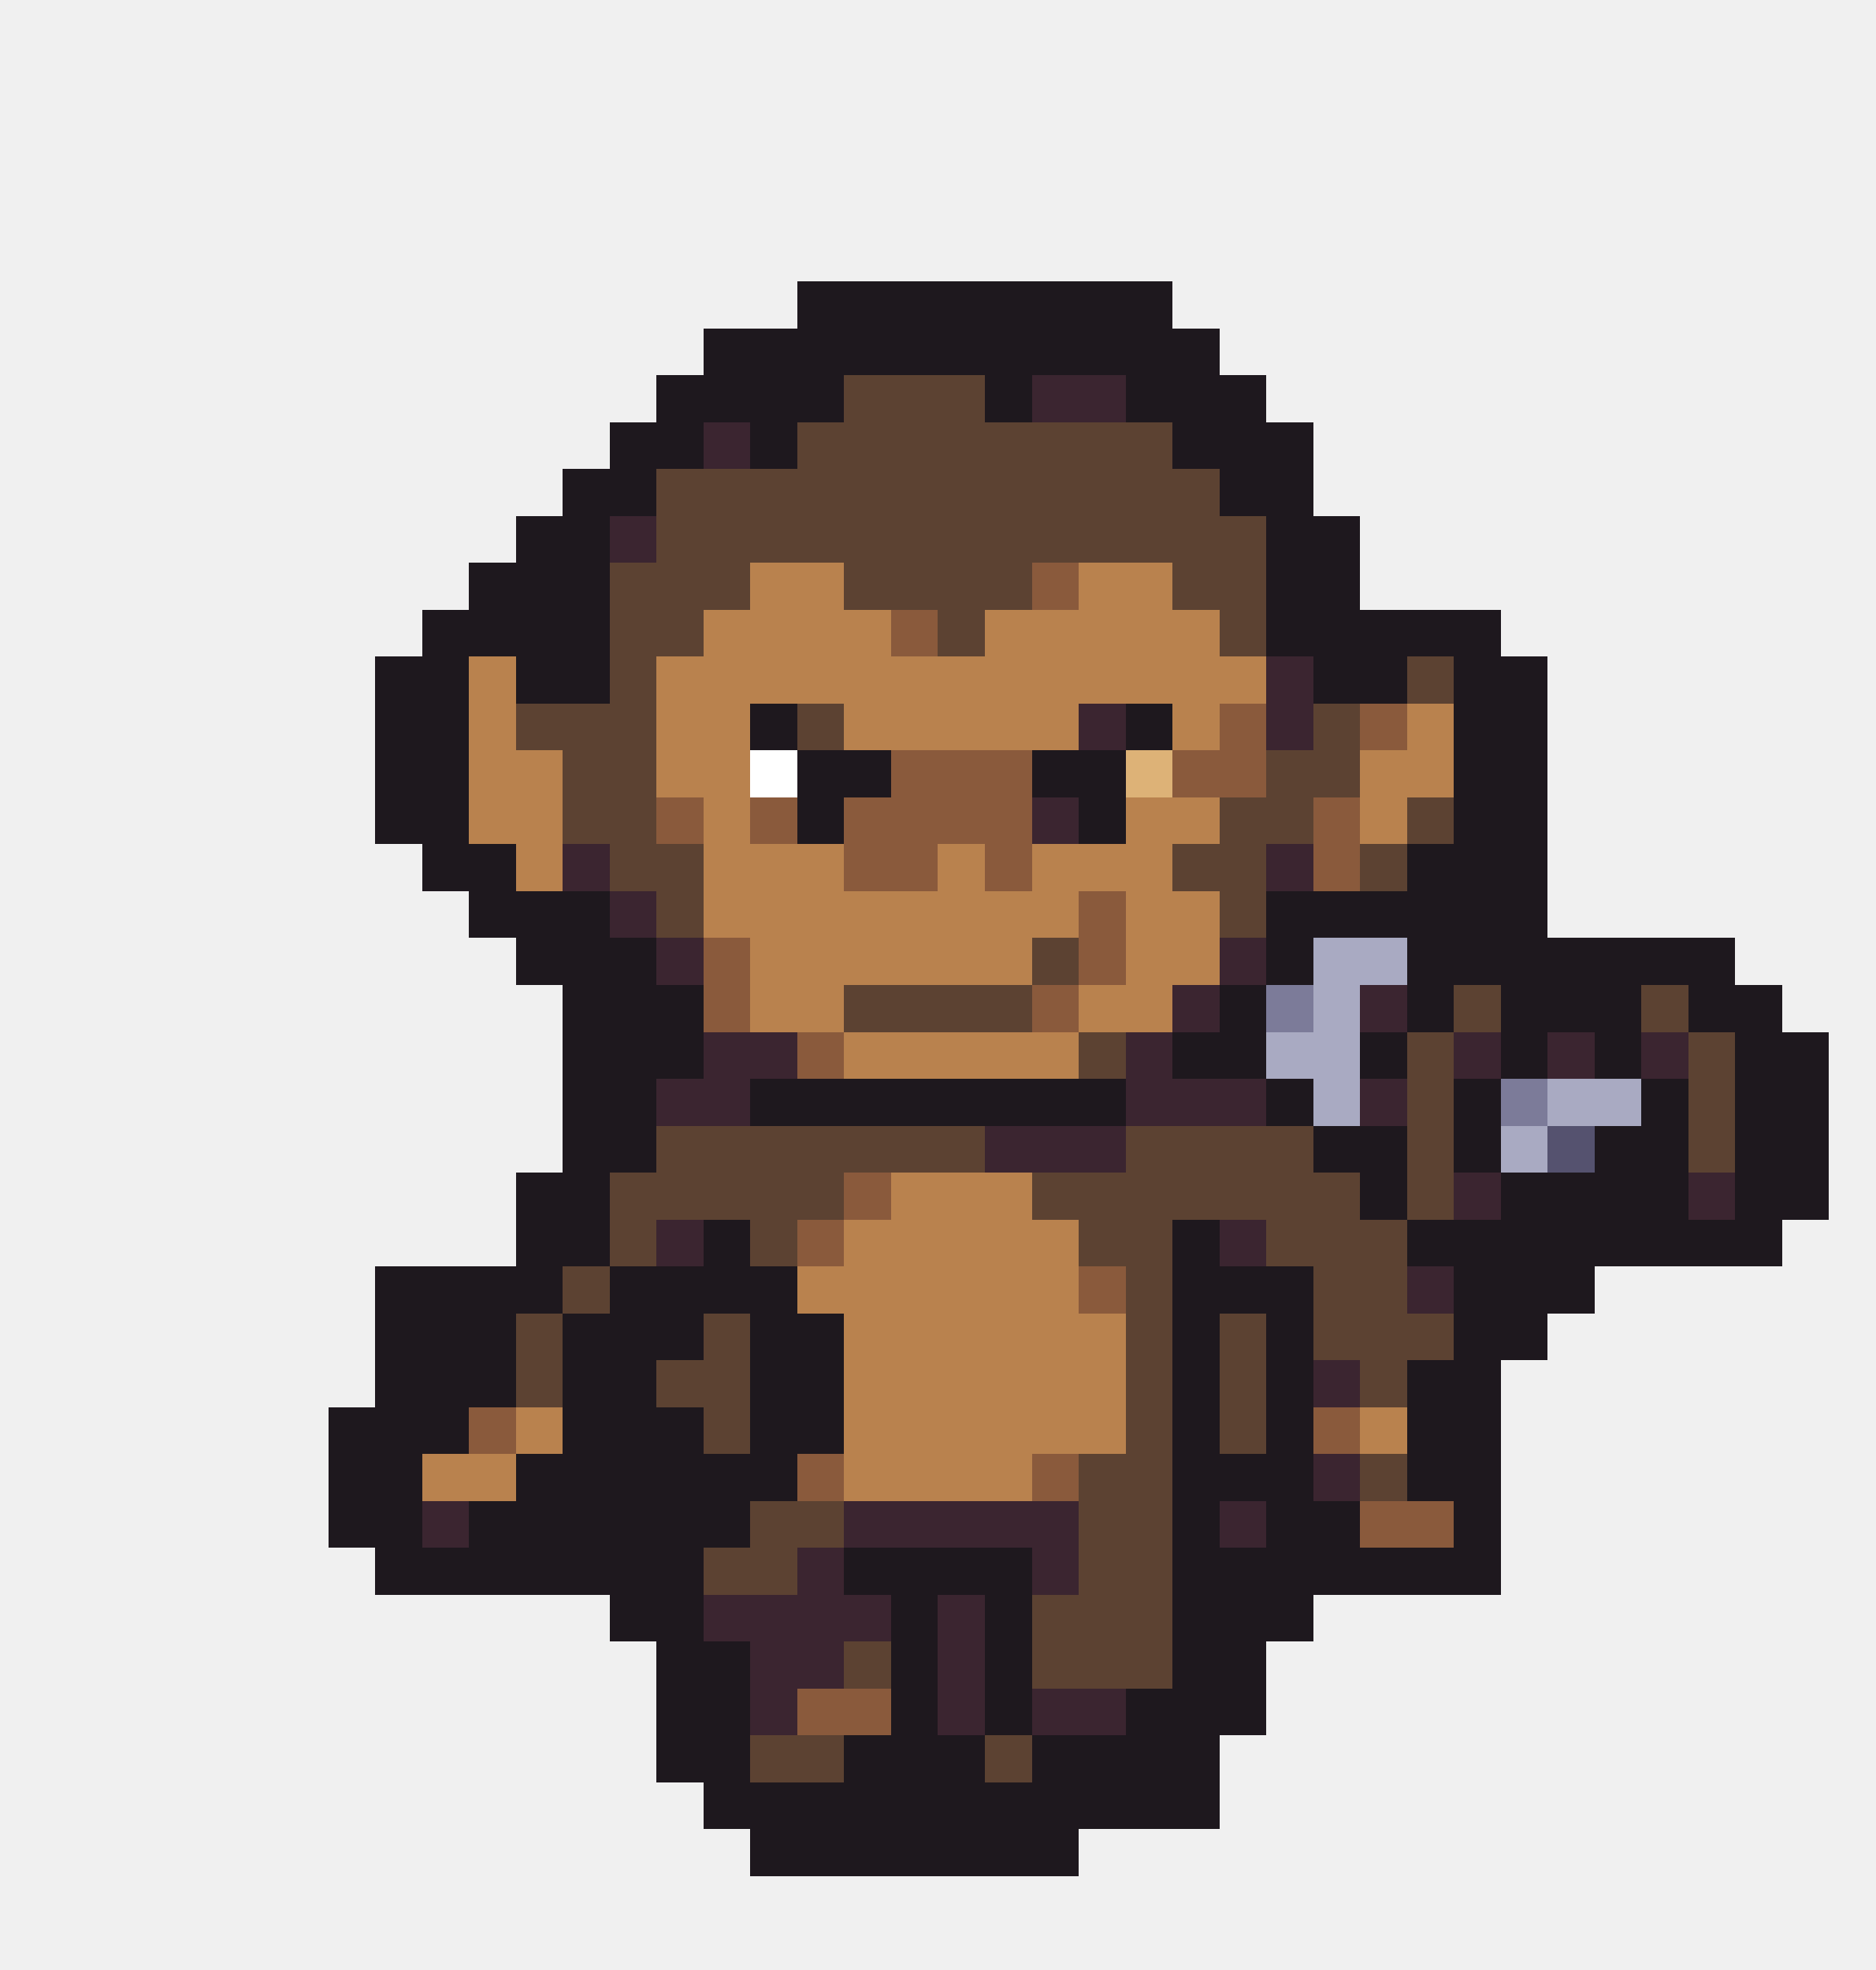
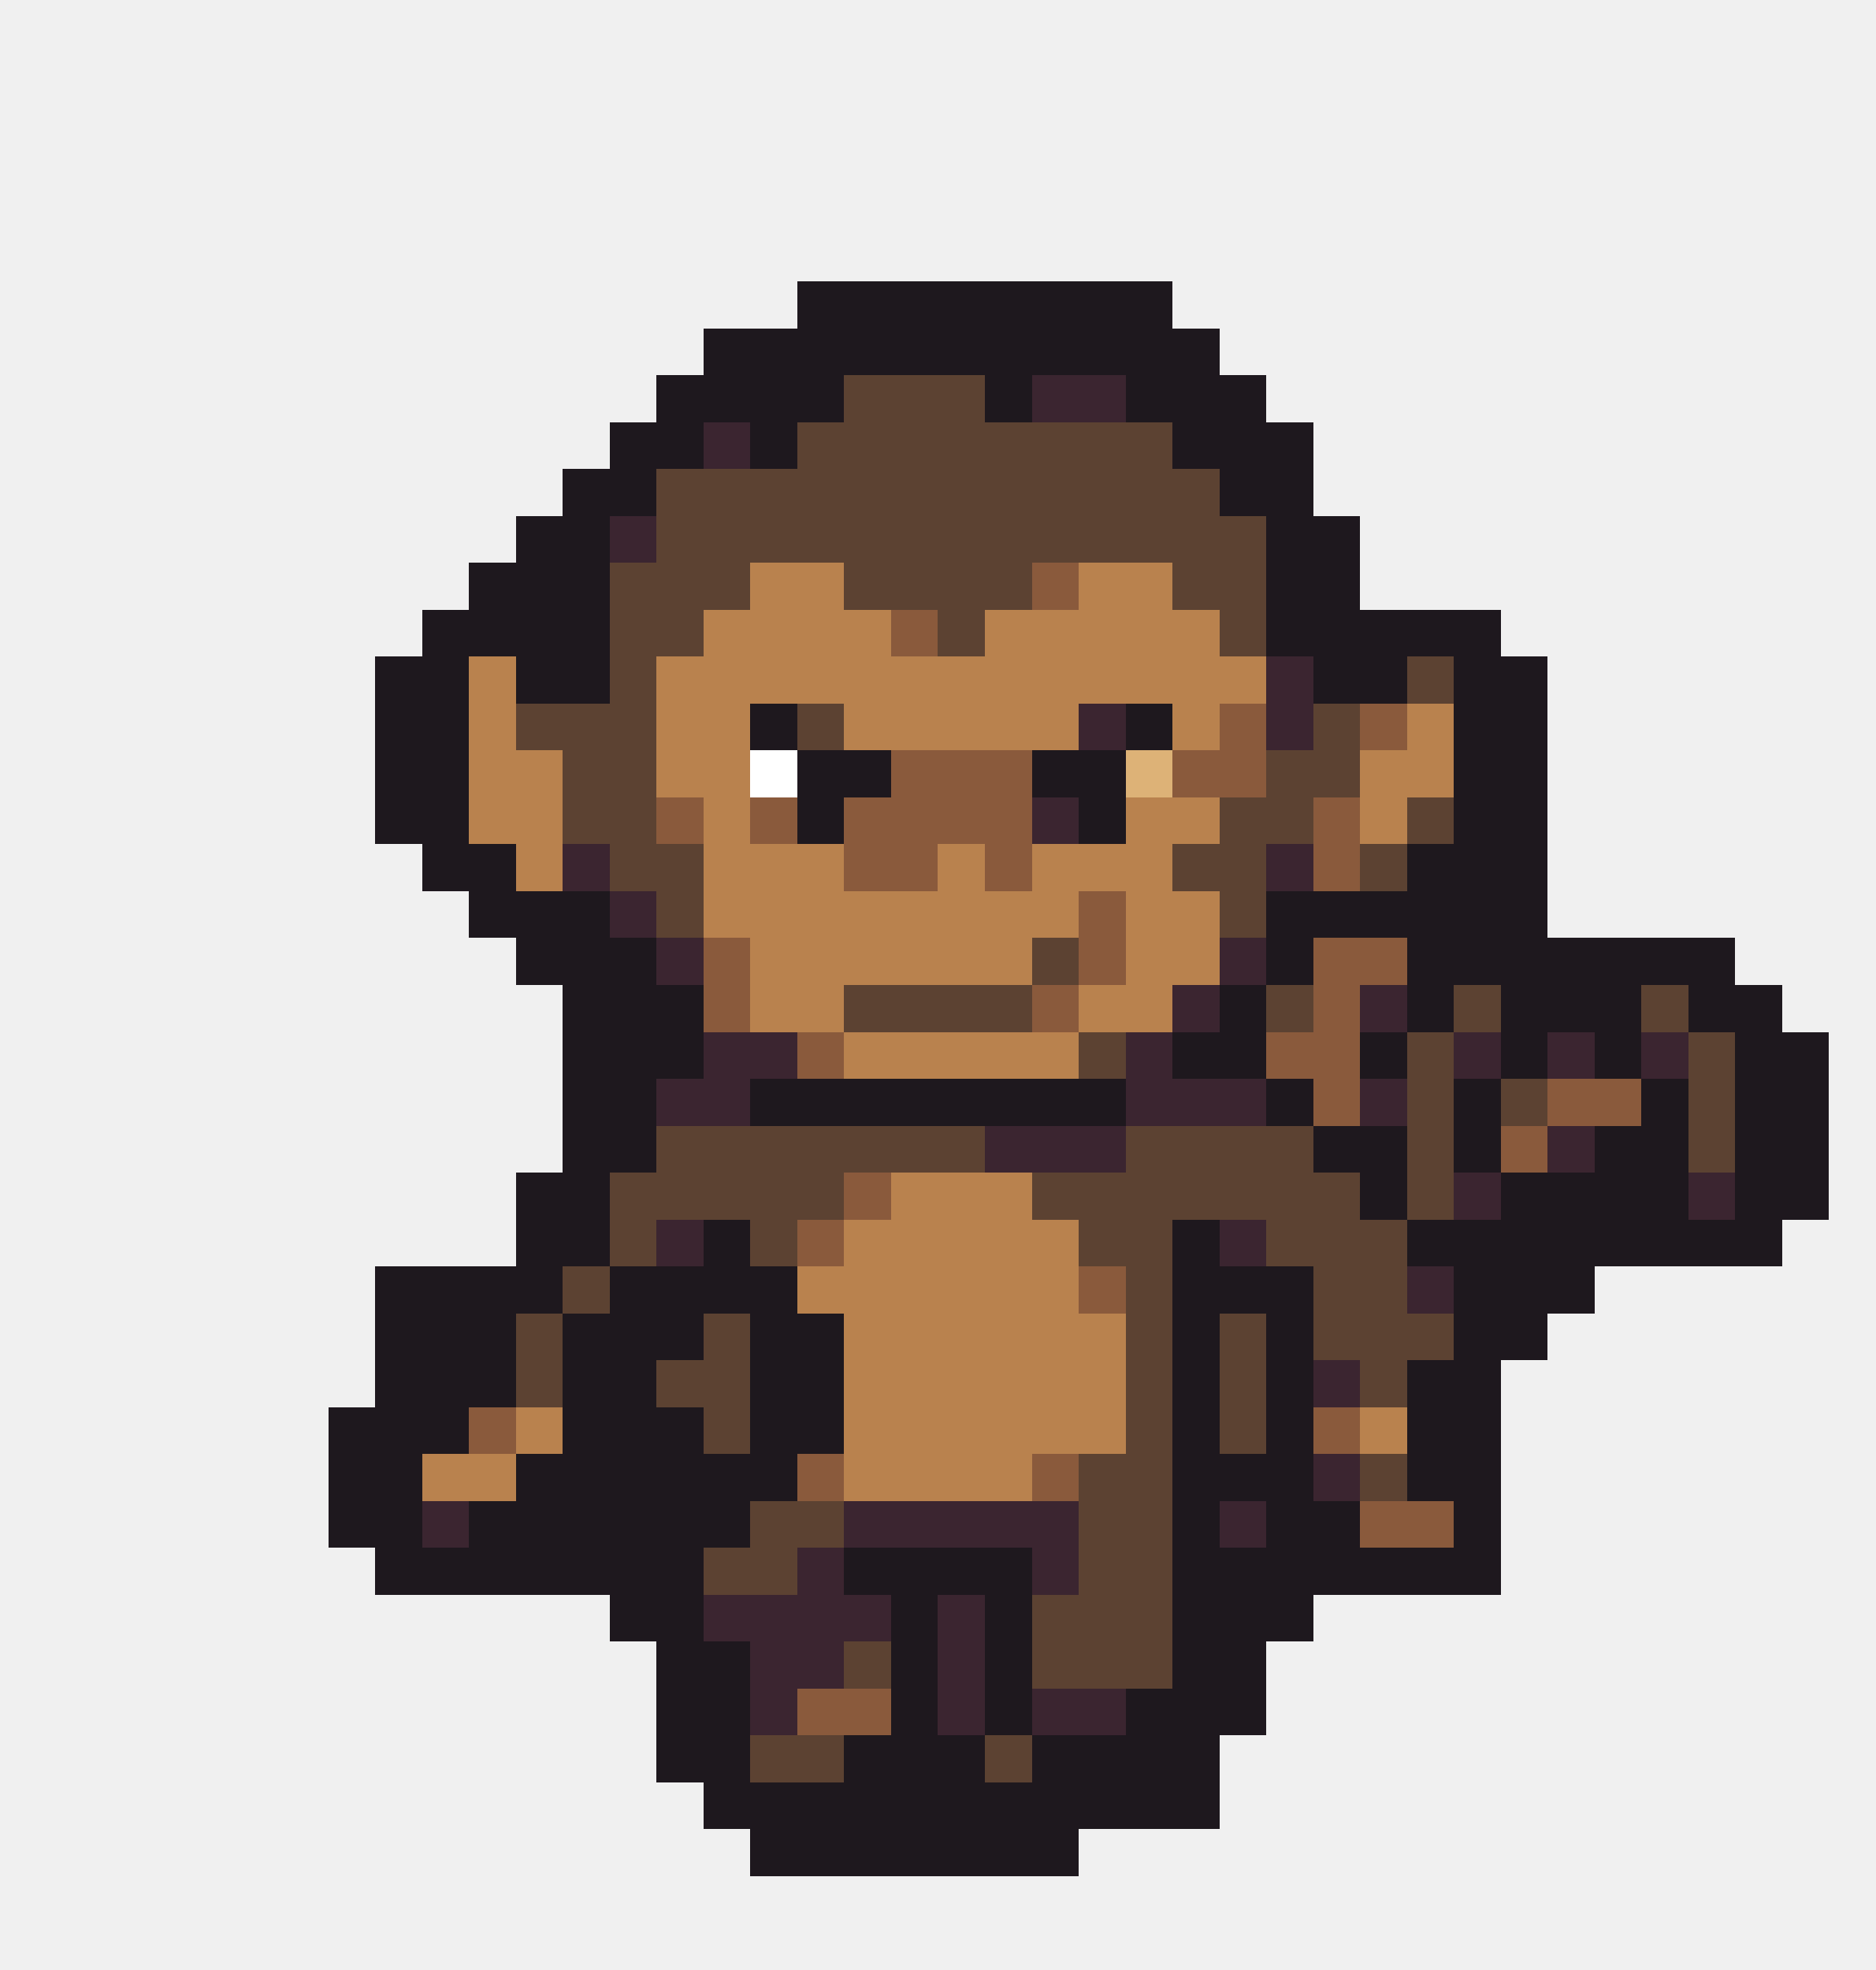
<svg xmlns="http://www.w3.org/2000/svg" width="40" height="42" viewBox="0 0 40 42" shape-rendering="crispEdges">
  <rect x="17" y="6" width="8" height="1" fill="#1e181e" />
  <rect x="15" y="7" width="11" height="1" fill="#1e181e" />
  <rect x="14" y="8" width="4" height="1" fill="#1e181e" />
  <rect x="18" y="8" width="3" height="1" fill="#5c4232" />
  <rect x="21" y="8" width="1" height="1" fill="#1e181e" />
  <rect x="22" y="8" width="2" height="1" fill="#3b2530" />
  <rect x="24" y="8" width="3" height="1" fill="#1e181e" />
  <rect x="13" y="9" width="2" height="1" fill="#1e181e" />
  <rect x="15" y="9" width="1" height="1" fill="#3b2530" />
  <rect x="16" y="9" width="1" height="1" fill="#1e181e" />
  <rect x="17" y="9" width="8" height="1" fill="#5c4232" />
  <rect x="25" y="9" width="3" height="1" fill="#1e181e" />
  <rect x="12" y="10" width="2" height="1" fill="#1e181e" />
  <rect x="14" y="10" width="12" height="1" fill="#5c4232" />
  <rect x="26" y="10" width="2" height="1" fill="#1e181e" />
  <rect x="11" y="11" width="2" height="1" fill="#1e181e" />
  <rect x="13" y="11" width="1" height="1" fill="#3b2530" />
  <rect x="14" y="11" width="13" height="1" fill="#5c4232" />
  <rect x="27" y="11" width="2" height="1" fill="#1e181e" />
  <rect x="10" y="12" width="3" height="1" fill="#1e181e" />
  <rect x="13" y="12" width="3" height="1" fill="#5c4232" />
  <rect x="16" y="12" width="2" height="1" fill="#b9824e" />
  <rect x="18" y="12" width="4" height="1" fill="#5c4232" />
  <rect x="22" y="12" width="1" height="1" fill="#8a5a3c" />
  <rect x="23" y="12" width="2" height="1" fill="#b9824e" />
  <rect x="25" y="12" width="2" height="1" fill="#5c4232" />
  <rect x="27" y="12" width="2" height="1" fill="#1e181e" />
  <rect x="9" y="13" width="4" height="1" fill="#1e181e" />
  <rect x="13" y="13" width="2" height="1" fill="#5c4232" />
  <rect x="15" y="13" width="4" height="1" fill="#b9824e" />
  <rect x="19" y="13" width="1" height="1" fill="#8a5a3c" />
  <rect x="20" y="13" width="1" height="1" fill="#5c4232" />
  <rect x="21" y="13" width="5" height="1" fill="#b9824e" />
  <rect x="26" y="13" width="1" height="1" fill="#5c4232" />
  <rect x="27" y="13" width="5" height="1" fill="#1e181e" />
  <rect x="8" y="14" width="2" height="1" fill="#1e181e" />
  <rect x="10" y="14" width="1" height="1" fill="#b9824e" />
  <rect x="11" y="14" width="2" height="1" fill="#1e181e" />
  <rect x="13" y="14" width="1" height="1" fill="#5c4232" />
  <rect x="14" y="14" width="13" height="1" fill="#b9824e" />
  <rect x="27" y="14" width="1" height="1" fill="#3b2530" />
  <rect x="28" y="14" width="2" height="1" fill="#1e181e" />
  <rect x="30" y="14" width="1" height="1" fill="#5c4232" />
  <rect x="31" y="14" width="2" height="1" fill="#1e181e" />
  <rect x="8" y="15" width="2" height="1" fill="#1e181e" />
  <rect x="10" y="15" width="1" height="1" fill="#b9824e" />
  <rect x="11" y="15" width="3" height="1" fill="#5c4232" />
  <rect x="14" y="15" width="2" height="1" fill="#b9824e" />
  <rect x="16" y="15" width="1" height="1" fill="#1e181e" />
  <rect x="17" y="15" width="1" height="1" fill="#5c4232" />
  <rect x="18" y="15" width="5" height="1" fill="#b9824e" />
  <rect x="23" y="15" width="1" height="1" fill="#3b2530" />
  <rect x="24" y="15" width="1" height="1" fill="#1e181e" />
  <rect x="25" y="15" width="1" height="1" fill="#b9824e" />
  <rect x="26" y="15" width="1" height="1" fill="#8a5a3c" />
  <rect x="27" y="15" width="1" height="1" fill="#3b2530" />
  <rect x="28" y="15" width="1" height="1" fill="#5c4232" />
  <rect x="29" y="15" width="1" height="1" fill="#8a5a3c" />
  <rect x="30" y="15" width="1" height="1" fill="#b9824e" />
  <rect x="31" y="15" width="2" height="1" fill="#1e181e" />
  <rect x="8" y="16" width="2" height="1" fill="#1e181e" />
  <rect x="10" y="16" width="2" height="1" fill="#b9824e" />
  <rect x="12" y="16" width="2" height="1" fill="#5c4232" />
  <rect x="14" y="16" width="2" height="1" fill="#b9824e" />
  <rect x="16" y="16" width="1" height="1" fill="#ffffff" />
  <rect x="17" y="16" width="2" height="1" fill="#1e181e" />
  <rect x="19" y="16" width="3" height="1" fill="#8a5a3c" />
  <rect x="22" y="16" width="2" height="1" fill="#1e181e" />
  <rect x="24" y="16" width="1" height="1" fill="#ddb277" />
  <rect x="25" y="16" width="2" height="1" fill="#8a5a3c" />
  <rect x="27" y="16" width="2" height="1" fill="#5c4232" />
  <rect x="29" y="16" width="2" height="1" fill="#b9824e" />
  <rect x="31" y="16" width="2" height="1" fill="#1e181e" />
  <rect x="8" y="17" width="2" height="1" fill="#1e181e" />
  <rect x="10" y="17" width="2" height="1" fill="#b9824e" />
  <rect x="12" y="17" width="2" height="1" fill="#5c4232" />
  <rect x="14" y="17" width="1" height="1" fill="#8a5a3c" />
  <rect x="15" y="17" width="1" height="1" fill="#b9824e" />
  <rect x="16" y="17" width="1" height="1" fill="#8a5a3c" />
  <rect x="17" y="17" width="1" height="1" fill="#1e181e" />
  <rect x="18" y="17" width="4" height="1" fill="#8a5a3c" />
  <rect x="22" y="17" width="1" height="1" fill="#3b2530" />
  <rect x="23" y="17" width="1" height="1" fill="#1e181e" />
  <rect x="24" y="17" width="2" height="1" fill="#b9824e" />
  <rect x="26" y="17" width="2" height="1" fill="#5c4232" />
  <rect x="28" y="17" width="1" height="1" fill="#8a5a3c" />
  <rect x="29" y="17" width="1" height="1" fill="#b9824e" />
  <rect x="30" y="17" width="1" height="1" fill="#5c4232" />
  <rect x="31" y="17" width="2" height="1" fill="#1e181e" />
  <rect x="9" y="18" width="2" height="1" fill="#1e181e" />
  <rect x="11" y="18" width="1" height="1" fill="#b9824e" />
  <rect x="12" y="18" width="1" height="1" fill="#3b2530" />
  <rect x="13" y="18" width="2" height="1" fill="#5c4232" />
  <rect x="15" y="18" width="3" height="1" fill="#b9824e" />
  <rect x="18" y="18" width="2" height="1" fill="#8a5a3c" />
  <rect x="20" y="18" width="1" height="1" fill="#b9824e" />
  <rect x="21" y="18" width="1" height="1" fill="#8a5a3c" />
  <rect x="22" y="18" width="3" height="1" fill="#b9824e" />
  <rect x="25" y="18" width="2" height="1" fill="#5c4232" />
  <rect x="27" y="18" width="1" height="1" fill="#3b2530" />
  <rect x="28" y="18" width="1" height="1" fill="#8a5a3c" />
  <rect x="29" y="18" width="1" height="1" fill="#5c4232" />
  <rect x="30" y="18" width="3" height="1" fill="#1e181e" />
  <rect x="10" y="19" width="3" height="1" fill="#1e181e" />
  <rect x="13" y="19" width="1" height="1" fill="#3b2530" />
  <rect x="14" y="19" width="1" height="1" fill="#5c4232" />
  <rect x="15" y="19" width="8" height="1" fill="#b9824e" />
  <rect x="23" y="19" width="1" height="1" fill="#8a5a3c" />
  <rect x="24" y="19" width="2" height="1" fill="#b9824e" />
  <rect x="26" y="19" width="1" height="1" fill="#5c4232" />
  <rect x="27" y="19" width="6" height="1" fill="#1e181e" />
  <rect x="11" y="20" width="3" height="1" fill="#1e181e" />
  <rect x="14" y="20" width="1" height="1" fill="#3b2530" />
  <rect x="15" y="20" width="1" height="1" fill="#8a5a3c" />
  <rect x="16" y="20" width="6" height="1" fill="#b9824e" />
  <rect x="22" y="20" width="1" height="1" fill="#5c4232" />
  <rect x="23" y="20" width="1" height="1" fill="#8a5a3c" />
  <rect x="24" y="20" width="2" height="1" fill="#b9824e" />
  <rect x="26" y="20" width="1" height="1" fill="#3b2530" />
  <rect x="27" y="20" width="1" height="1" fill="#1e181e" />
-   <rect x="28" y="20" width="2" height="1" fill="#a9aac2" />
+   <rect x="28" y="20" width="2" height="1" fill="#8a5a3c" />
  <rect x="30" y="20" width="7" height="1" fill="#1e181e" />
  <rect x="12" y="21" width="3" height="1" fill="#1e181e" />
  <rect x="15" y="21" width="1" height="1" fill="#8a5a3c" />
  <rect x="16" y="21" width="2" height="1" fill="#b9824e" />
  <rect x="18" y="21" width="4" height="1" fill="#5c4232" />
  <rect x="22" y="21" width="1" height="1" fill="#8a5a3c" />
  <rect x="23" y="21" width="2" height="1" fill="#b9824e" />
  <rect x="25" y="21" width="1" height="1" fill="#3b2530" />
  <rect x="26" y="21" width="1" height="1" fill="#1e181e" />
-   <rect x="27" y="21" width="1" height="1" fill="#7c7b99" />
-   <rect x="28" y="21" width="1" height="1" fill="#a9aac2" />
+   <rect x="27" y="21" width="1" height="1" fill="#5c4232" />
+   <rect x="28" y="21" width="1" height="1" fill="#8a5a3c" />
  <rect x="29" y="21" width="1" height="1" fill="#3b2530" />
  <rect x="30" y="21" width="1" height="1" fill="#1e181e" />
  <rect x="31" y="21" width="1" height="1" fill="#5c4232" />
  <rect x="32" y="21" width="3" height="1" fill="#1e181e" />
  <rect x="35" y="21" width="1" height="1" fill="#5c4232" />
  <rect x="36" y="21" width="2" height="1" fill="#1e181e" />
  <rect x="12" y="22" width="3" height="1" fill="#1e181e" />
  <rect x="15" y="22" width="2" height="1" fill="#3b2530" />
  <rect x="17" y="22" width="1" height="1" fill="#8a5a3c" />
  <rect x="18" y="22" width="5" height="1" fill="#b9824e" />
  <rect x="23" y="22" width="1" height="1" fill="#5c4232" />
  <rect x="24" y="22" width="1" height="1" fill="#3b2530" />
  <rect x="25" y="22" width="2" height="1" fill="#1e181e" />
-   <rect x="27" y="22" width="2" height="1" fill="#a9aac2" />
+   <rect x="27" y="22" width="2" height="1" fill="#8a5a3c" />
  <rect x="29" y="22" width="1" height="1" fill="#1e181e" />
  <rect x="30" y="22" width="1" height="1" fill="#5c4232" />
  <rect x="31" y="22" width="1" height="1" fill="#3b2530" />
  <rect x="32" y="22" width="1" height="1" fill="#1e181e" />
  <rect x="33" y="22" width="1" height="1" fill="#3b2530" />
  <rect x="34" y="22" width="1" height="1" fill="#1e181e" />
  <rect x="35" y="22" width="1" height="1" fill="#3b2530" />
  <rect x="36" y="22" width="1" height="1" fill="#5c4232" />
  <rect x="37" y="22" width="2" height="1" fill="#1e181e" />
  <rect x="12" y="23" width="2" height="1" fill="#1e181e" />
  <rect x="14" y="23" width="2" height="1" fill="#3b2530" />
  <rect x="16" y="23" width="8" height="1" fill="#1e181e" />
  <rect x="24" y="23" width="3" height="1" fill="#3b2530" />
  <rect x="27" y="23" width="1" height="1" fill="#1e181e" />
-   <rect x="28" y="23" width="1" height="1" fill="#a9aac2" />
+   <rect x="28" y="23" width="1" height="1" fill="#8a5a3c" />
  <rect x="29" y="23" width="1" height="1" fill="#3b2530" />
  <rect x="30" y="23" width="1" height="1" fill="#5c4232" />
  <rect x="31" y="23" width="1" height="1" fill="#1e181e" />
-   <rect x="32" y="23" width="1" height="1" fill="#7c7b99" />
-   <rect x="33" y="23" width="2" height="1" fill="#a9aac2" />
+   <rect x="32" y="23" width="1" height="1" fill="#5c4232" />
+   <rect x="33" y="23" width="2" height="1" fill="#8a5a3c" />
  <rect x="35" y="23" width="1" height="1" fill="#1e181e" />
  <rect x="36" y="23" width="1" height="1" fill="#5c4232" />
  <rect x="37" y="23" width="2" height="1" fill="#1e181e" />
  <rect x="12" y="24" width="2" height="1" fill="#1e181e" />
  <rect x="14" y="24" width="7" height="1" fill="#5c4232" />
  <rect x="21" y="24" width="3" height="1" fill="#3b2530" />
  <rect x="24" y="24" width="4" height="1" fill="#5c4232" />
  <rect x="28" y="24" width="2" height="1" fill="#1e181e" />
  <rect x="30" y="24" width="1" height="1" fill="#5c4232" />
  <rect x="31" y="24" width="1" height="1" fill="#1e181e" />
-   <rect x="32" y="24" width="1" height="1" fill="#a9aac2" />
-   <rect x="33" y="24" width="1" height="1" fill="#55526f" />
+   <rect x="32" y="24" width="1" height="1" fill="#8a5a3c" />
+   <rect x="33" y="24" width="1" height="1" fill="#3b2530" />
  <rect x="34" y="24" width="2" height="1" fill="#1e181e" />
  <rect x="36" y="24" width="1" height="1" fill="#5c4232" />
  <rect x="37" y="24" width="2" height="1" fill="#1e181e" />
  <rect x="11" y="25" width="2" height="1" fill="#1e181e" />
  <rect x="13" y="25" width="5" height="1" fill="#5c4232" />
  <rect x="18" y="25" width="1" height="1" fill="#8a5a3c" />
  <rect x="19" y="25" width="3" height="1" fill="#b9824e" />
  <rect x="22" y="25" width="7" height="1" fill="#5c4232" />
  <rect x="29" y="25" width="1" height="1" fill="#1e181e" />
  <rect x="30" y="25" width="1" height="1" fill="#5c4232" />
  <rect x="31" y="25" width="1" height="1" fill="#3b2530" />
  <rect x="32" y="25" width="4" height="1" fill="#1e181e" />
  <rect x="36" y="25" width="1" height="1" fill="#3b2530" />
  <rect x="37" y="25" width="2" height="1" fill="#1e181e" />
  <rect x="11" y="26" width="2" height="1" fill="#1e181e" />
  <rect x="13" y="26" width="1" height="1" fill="#5c4232" />
  <rect x="14" y="26" width="1" height="1" fill="#3b2530" />
  <rect x="15" y="26" width="1" height="1" fill="#1e181e" />
  <rect x="16" y="26" width="1" height="1" fill="#5c4232" />
  <rect x="17" y="26" width="1" height="1" fill="#8a5a3c" />
  <rect x="18" y="26" width="5" height="1" fill="#b9824e" />
  <rect x="23" y="26" width="2" height="1" fill="#5c4232" />
  <rect x="25" y="26" width="1" height="1" fill="#1e181e" />
  <rect x="26" y="26" width="1" height="1" fill="#3b2530" />
  <rect x="27" y="26" width="3" height="1" fill="#5c4232" />
  <rect x="30" y="26" width="8" height="1" fill="#1e181e" />
  <rect x="8" y="27" width="4" height="1" fill="#1e181e" />
  <rect x="12" y="27" width="1" height="1" fill="#5c4232" />
  <rect x="13" y="27" width="4" height="1" fill="#1e181e" />
  <rect x="17" y="27" width="6" height="1" fill="#b9824e" />
  <rect x="23" y="27" width="1" height="1" fill="#8a5a3c" />
  <rect x="24" y="27" width="1" height="1" fill="#5c4232" />
  <rect x="25" y="27" width="3" height="1" fill="#1e181e" />
  <rect x="28" y="27" width="2" height="1" fill="#5c4232" />
  <rect x="30" y="27" width="1" height="1" fill="#3b2530" />
  <rect x="31" y="27" width="3" height="1" fill="#1e181e" />
  <rect x="8" y="28" width="3" height="1" fill="#1e181e" />
  <rect x="11" y="28" width="1" height="1" fill="#5c4232" />
  <rect x="12" y="28" width="3" height="1" fill="#1e181e" />
  <rect x="15" y="28" width="1" height="1" fill="#5c4232" />
  <rect x="16" y="28" width="2" height="1" fill="#1e181e" />
  <rect x="18" y="28" width="6" height="1" fill="#b9824e" />
  <rect x="24" y="28" width="1" height="1" fill="#5c4232" />
  <rect x="25" y="28" width="1" height="1" fill="#1e181e" />
  <rect x="26" y="28" width="1" height="1" fill="#5c4232" />
  <rect x="27" y="28" width="1" height="1" fill="#1e181e" />
  <rect x="28" y="28" width="3" height="1" fill="#5c4232" />
  <rect x="31" y="28" width="2" height="1" fill="#1e181e" />
  <rect x="8" y="29" width="3" height="1" fill="#1e181e" />
  <rect x="11" y="29" width="1" height="1" fill="#5c4232" />
  <rect x="12" y="29" width="2" height="1" fill="#1e181e" />
  <rect x="14" y="29" width="2" height="1" fill="#5c4232" />
  <rect x="16" y="29" width="2" height="1" fill="#1e181e" />
  <rect x="18" y="29" width="6" height="1" fill="#b9824e" />
  <rect x="24" y="29" width="1" height="1" fill="#5c4232" />
  <rect x="25" y="29" width="1" height="1" fill="#1e181e" />
  <rect x="26" y="29" width="1" height="1" fill="#5c4232" />
  <rect x="27" y="29" width="1" height="1" fill="#1e181e" />
  <rect x="28" y="29" width="1" height="1" fill="#3b2530" />
  <rect x="29" y="29" width="1" height="1" fill="#5c4232" />
  <rect x="30" y="29" width="2" height="1" fill="#1e181e" />
  <rect x="7" y="30" width="3" height="1" fill="#1e181e" />
  <rect x="10" y="30" width="1" height="1" fill="#8a5a3c" />
  <rect x="11" y="30" width="1" height="1" fill="#b9824e" />
  <rect x="12" y="30" width="3" height="1" fill="#1e181e" />
  <rect x="15" y="30" width="1" height="1" fill="#5c4232" />
  <rect x="16" y="30" width="2" height="1" fill="#1e181e" />
  <rect x="18" y="30" width="6" height="1" fill="#b9824e" />
  <rect x="24" y="30" width="1" height="1" fill="#5c4232" />
  <rect x="25" y="30" width="1" height="1" fill="#1e181e" />
  <rect x="26" y="30" width="1" height="1" fill="#5c4232" />
  <rect x="27" y="30" width="1" height="1" fill="#1e181e" />
  <rect x="28" y="30" width="1" height="1" fill="#8a5a3c" />
  <rect x="29" y="30" width="1" height="1" fill="#b9824e" />
  <rect x="30" y="30" width="2" height="1" fill="#1e181e" />
  <rect x="7" y="31" width="2" height="1" fill="#1e181e" />
  <rect x="9" y="31" width="2" height="1" fill="#b9824e" />
  <rect x="11" y="31" width="6" height="1" fill="#1e181e" />
  <rect x="17" y="31" width="1" height="1" fill="#8a5a3c" />
  <rect x="18" y="31" width="4" height="1" fill="#b9824e" />
  <rect x="22" y="31" width="1" height="1" fill="#8a5a3c" />
  <rect x="23" y="31" width="2" height="1" fill="#5c4232" />
  <rect x="25" y="31" width="3" height="1" fill="#1e181e" />
  <rect x="28" y="31" width="1" height="1" fill="#3b2530" />
  <rect x="29" y="31" width="1" height="1" fill="#5c4232" />
  <rect x="30" y="31" width="2" height="1" fill="#1e181e" />
  <rect x="7" y="32" width="2" height="1" fill="#1e181e" />
  <rect x="9" y="32" width="1" height="1" fill="#3b2530" />
  <rect x="10" y="32" width="6" height="1" fill="#1e181e" />
  <rect x="16" y="32" width="2" height="1" fill="#5c4232" />
  <rect x="18" y="32" width="5" height="1" fill="#3b2530" />
  <rect x="23" y="32" width="2" height="1" fill="#5c4232" />
  <rect x="25" y="32" width="1" height="1" fill="#1e181e" />
  <rect x="26" y="32" width="1" height="1" fill="#3b2530" />
  <rect x="27" y="32" width="2" height="1" fill="#1e181e" />
  <rect x="29" y="32" width="2" height="1" fill="#8a5a3c" />
  <rect x="31" y="32" width="1" height="1" fill="#1e181e" />
  <rect x="8" y="33" width="7" height="1" fill="#1e181e" />
  <rect x="15" y="33" width="2" height="1" fill="#5c4232" />
  <rect x="17" y="33" width="1" height="1" fill="#3b2530" />
  <rect x="18" y="33" width="4" height="1" fill="#1e181e" />
  <rect x="22" y="33" width="1" height="1" fill="#3b2530" />
  <rect x="23" y="33" width="2" height="1" fill="#5c4232" />
  <rect x="25" y="33" width="7" height="1" fill="#1e181e" />
  <rect x="13" y="34" width="2" height="1" fill="#1e181e" />
  <rect x="15" y="34" width="4" height="1" fill="#3b2530" />
  <rect x="19" y="34" width="1" height="1" fill="#1e181e" />
  <rect x="20" y="34" width="1" height="1" fill="#3b2530" />
  <rect x="21" y="34" width="1" height="1" fill="#1e181e" />
  <rect x="22" y="34" width="3" height="1" fill="#5c4232" />
  <rect x="25" y="34" width="3" height="1" fill="#1e181e" />
  <rect x="14" y="35" width="2" height="1" fill="#1e181e" />
  <rect x="16" y="35" width="2" height="1" fill="#3b2530" />
  <rect x="18" y="35" width="1" height="1" fill="#5c4232" />
  <rect x="19" y="35" width="1" height="1" fill="#1e181e" />
  <rect x="20" y="35" width="1" height="1" fill="#3b2530" />
  <rect x="21" y="35" width="1" height="1" fill="#1e181e" />
  <rect x="22" y="35" width="3" height="1" fill="#5c4232" />
  <rect x="25" y="35" width="2" height="1" fill="#1e181e" />
  <rect x="14" y="36" width="2" height="1" fill="#1e181e" />
  <rect x="16" y="36" width="1" height="1" fill="#3b2530" />
  <rect x="17" y="36" width="2" height="1" fill="#8a5a3c" />
  <rect x="19" y="36" width="1" height="1" fill="#1e181e" />
  <rect x="20" y="36" width="1" height="1" fill="#3b2530" />
  <rect x="21" y="36" width="1" height="1" fill="#1e181e" />
  <rect x="22" y="36" width="2" height="1" fill="#3b2530" />
  <rect x="24" y="36" width="3" height="1" fill="#1e181e" />
  <rect x="14" y="37" width="2" height="1" fill="#1e181e" />
  <rect x="16" y="37" width="2" height="1" fill="#5c4232" />
  <rect x="18" y="37" width="3" height="1" fill="#1e181e" />
  <rect x="21" y="37" width="1" height="1" fill="#5c4232" />
  <rect x="22" y="37" width="4" height="1" fill="#1e181e" />
  <rect x="15" y="38" width="11" height="1" fill="#1e181e" />
  <rect x="16" y="39" width="7" height="1" fill="#1e181e" />
</svg>
